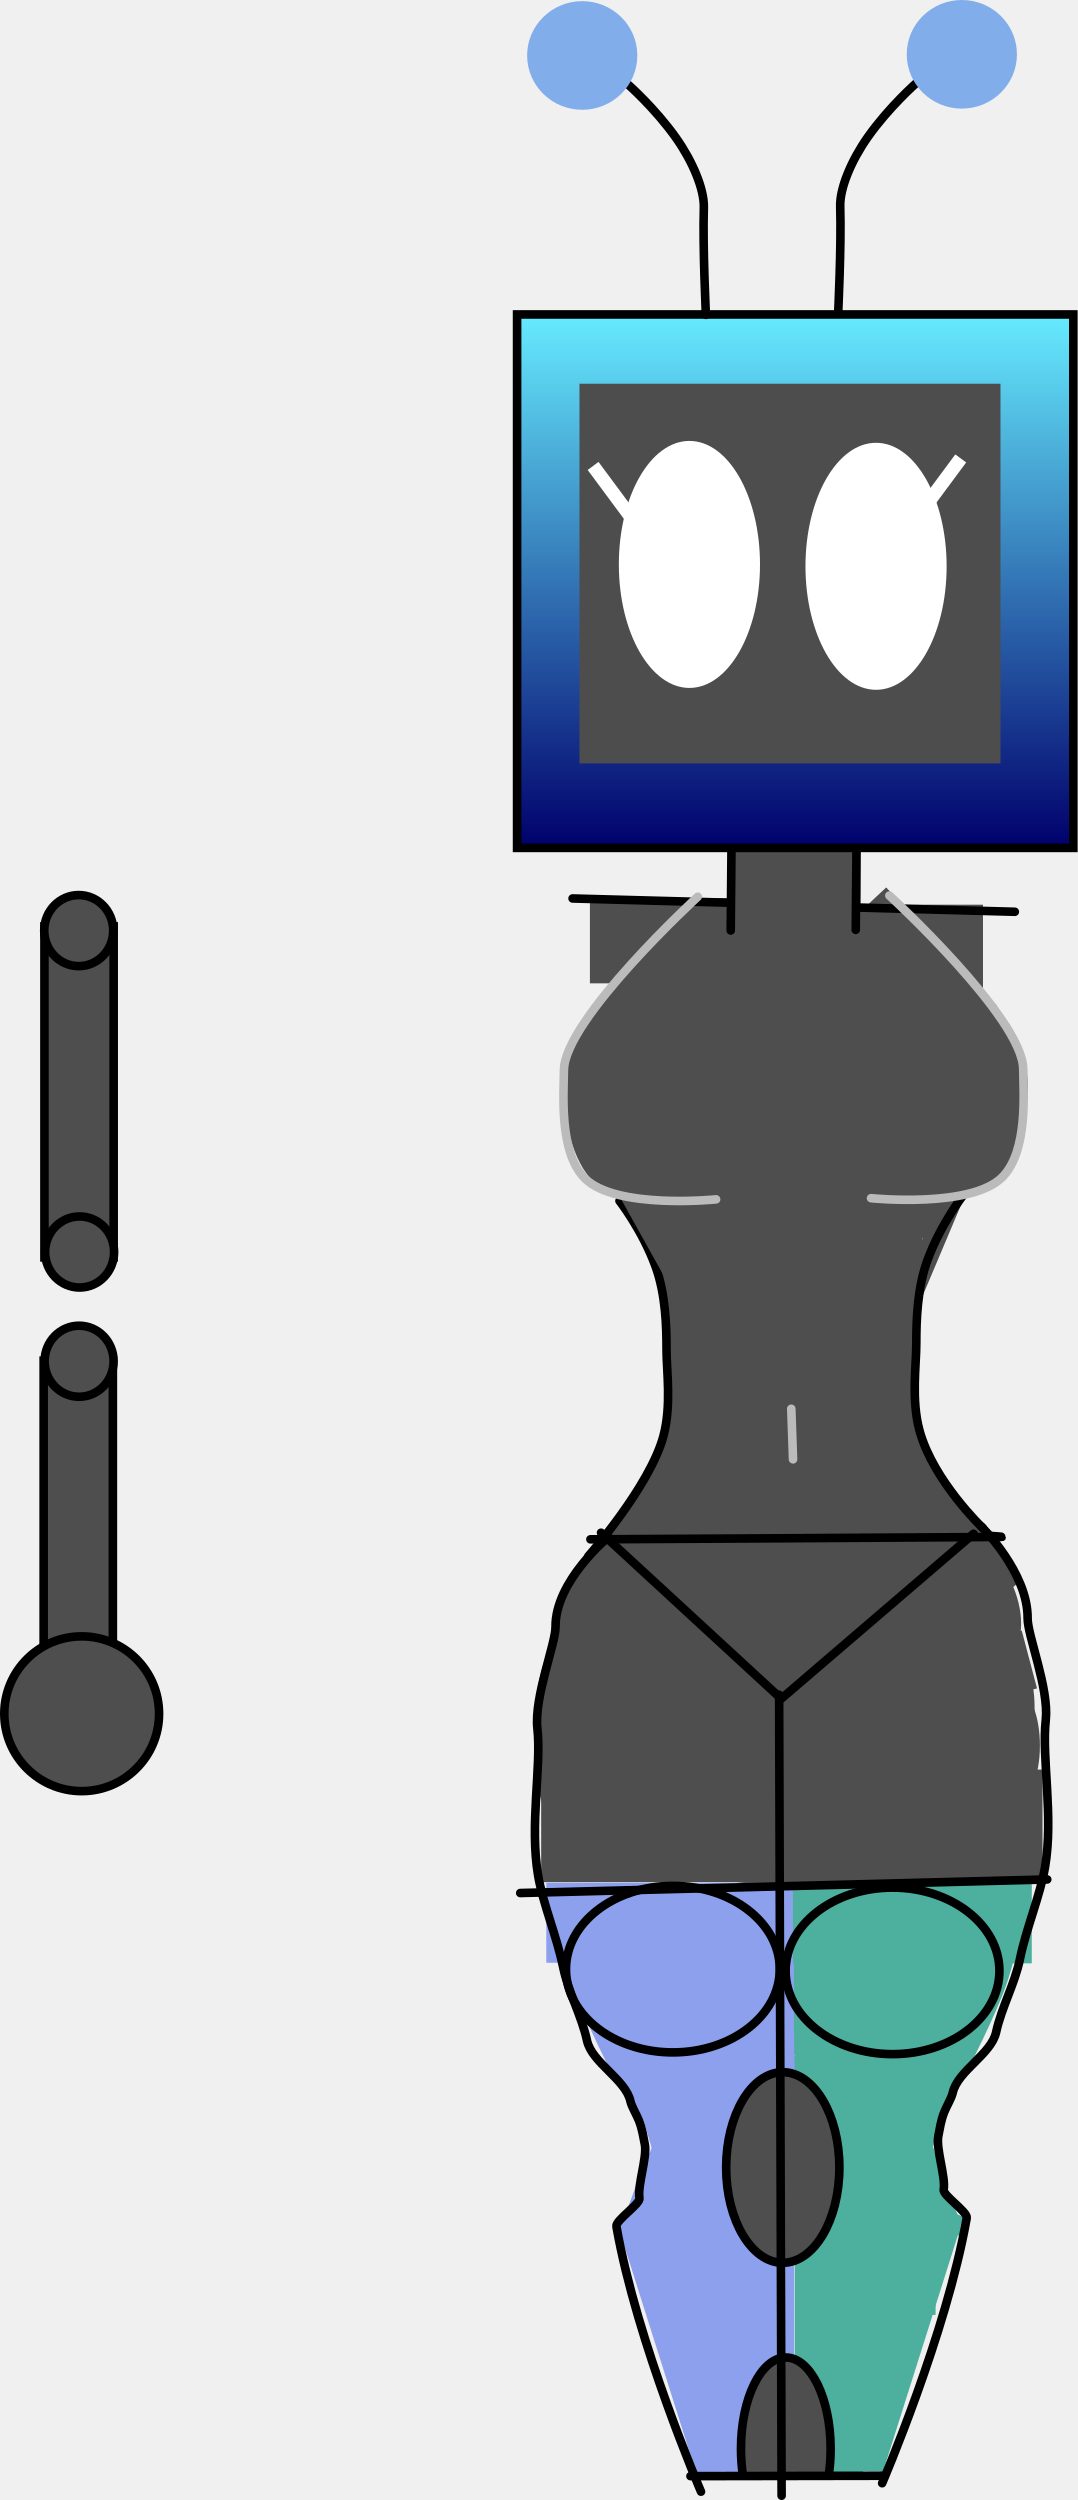
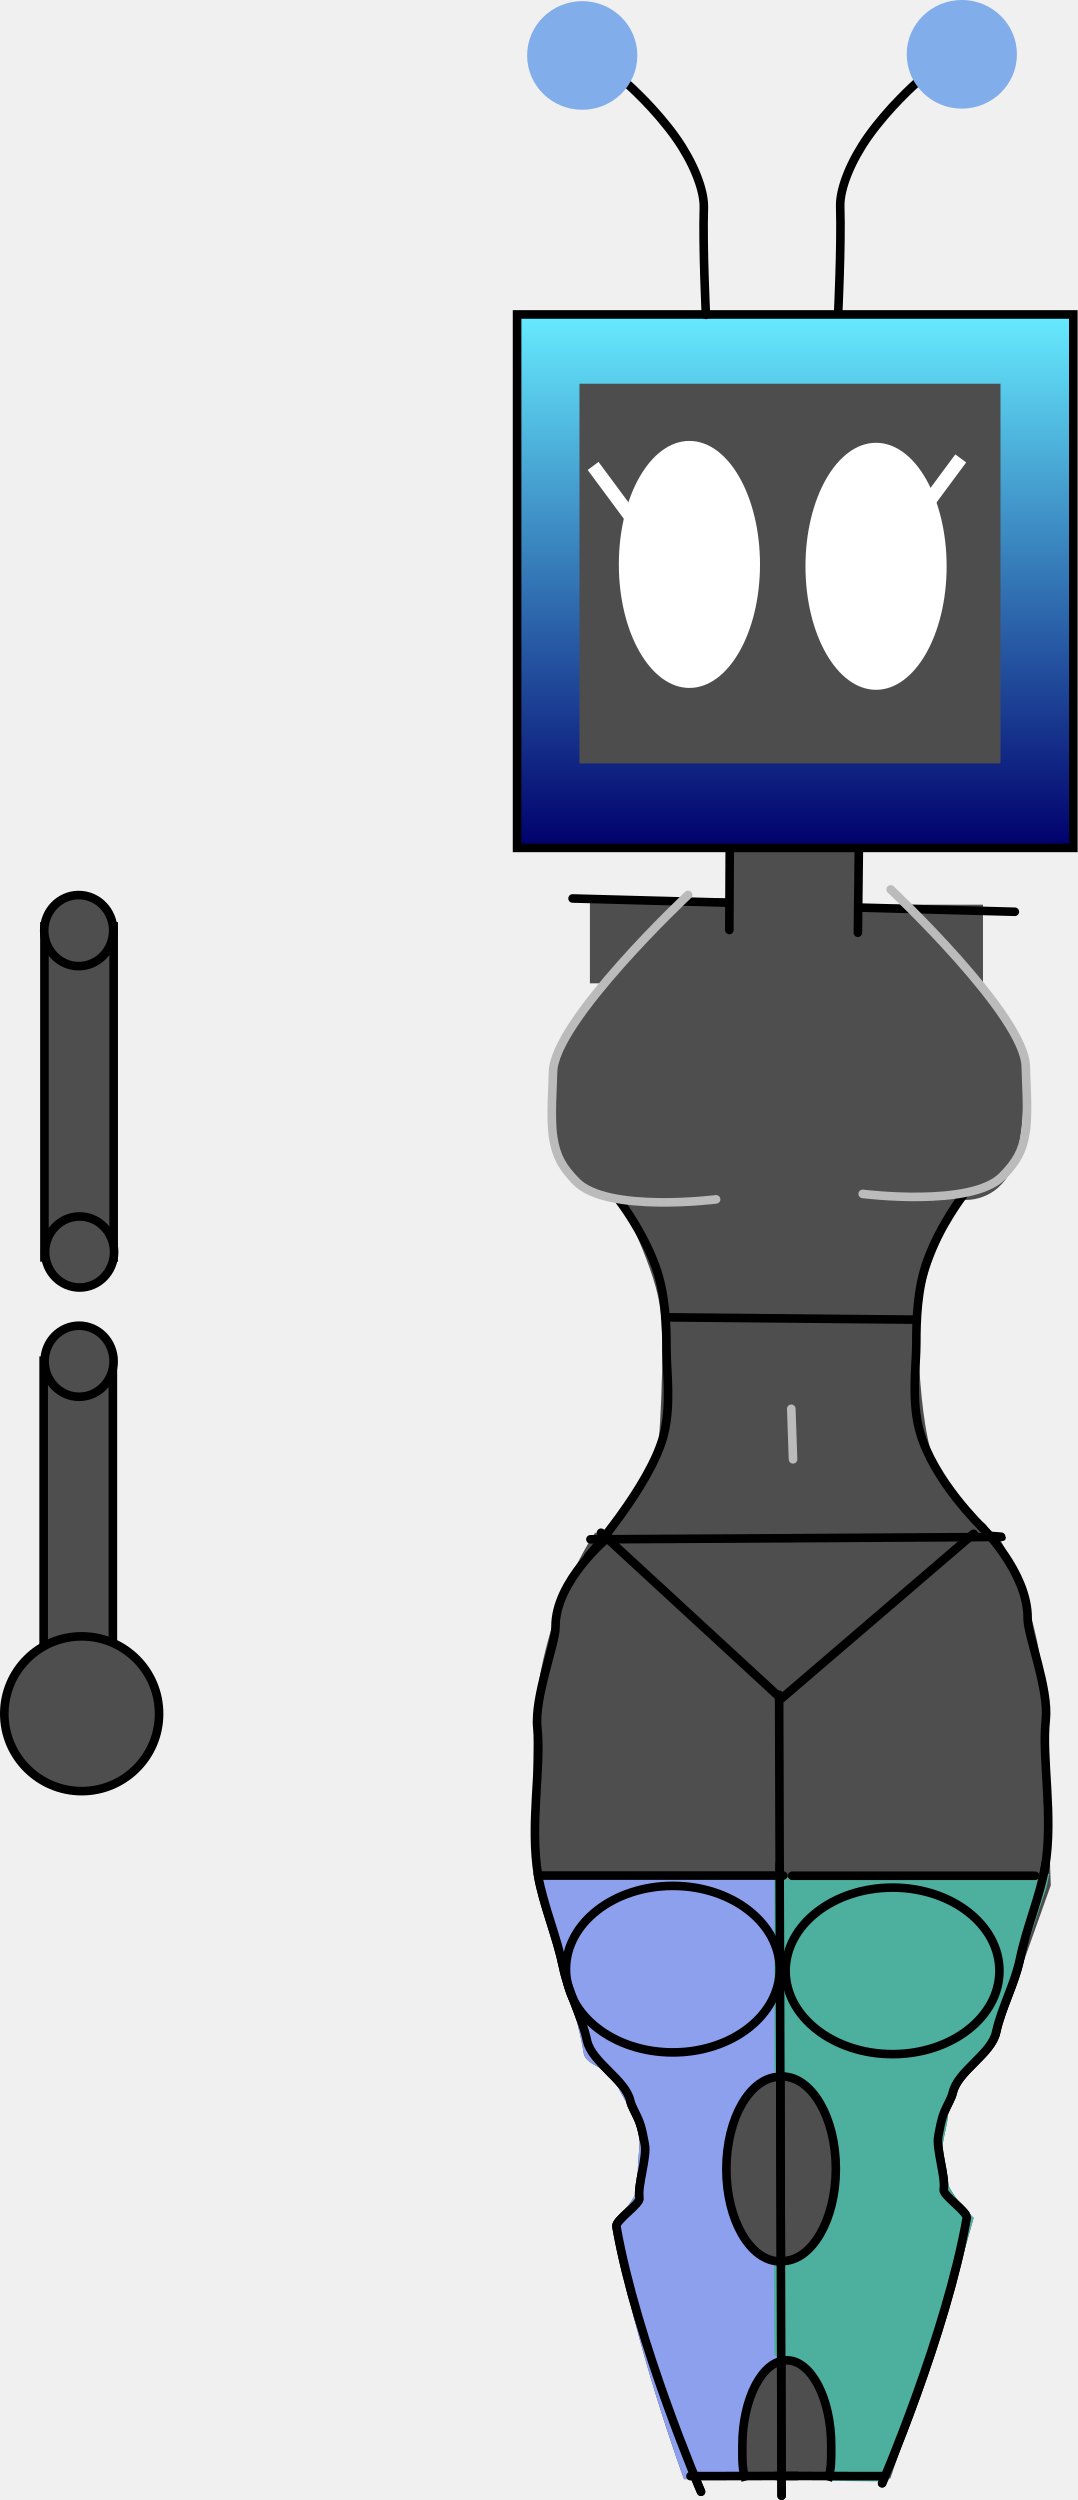
<svg xmlns="http://www.w3.org/2000/svg" version="1.1" width="125.322" height="290.739" viewBox="0,0,125.322,290.739">
  <defs>
    <linearGradient x1="240.161" y1="71.792" x2="240.161" y2="133.828" gradientUnits="userSpaceOnUse" id="color-1">
      <stop offset="0" stop-color="#66ebff" />
      <stop offset="1" stop-color="#00006c" />
    </linearGradient>
  </defs>
  <g transform="translate(-147.6832,-35.22264)">
-     <g stroke-miterlimit="10">
-       <path d="M232.394,146.068v-17.13h15.371v17.13z" fill="#4e4e4e" stroke="none" stroke-width="0" stroke-linecap="butt" />
-       <path d="M239.028,213c16.001,0 28.972,9.29 28.972,20.75c0,11.46 -12.971,20.75 -28.972,20.75c-16.001,0 -28.972,-9.29 -28.972,-20.75c0,-11.46 12.971,-20.75 28.972,-20.75z" fill="#4e4e4e" stroke="none" stroke-width="0" stroke-linecap="butt" />
-       <path d="M211.322,228.514l3.206,-9.578l5.5,1.841l-3.206,9.578z" fill="#4e4e4e" stroke="none" stroke-width="0" stroke-linecap="butt" />
-       <path d="M218.113,217.487c1.911,0.683 2.448,4.072 1.198,7.569c-1.25,3.498 -3.812,5.779 -5.724,5.096c-1.911,-0.683 -2.448,-4.072 -1.198,-7.569c1.25,-3.498 3.812,-5.779 5.724,-5.096z" fill="#4e4e4e" stroke="none" stroke-width="0" stroke-linecap="butt" />
-       <path d="M263.691,232.787l-1.775,-6.719l4.592,-1.213l1.775,6.72z" fill="#4e4e4e" stroke="none" stroke-width="0" stroke-linecap="butt" />
-       <path d="M261.328,228.155l-3.206,-9.578l5.5,-1.841l3.206,9.578z" fill="#4e4e4e" stroke="none" stroke-width="0" stroke-linecap="butt" />
-       <path d="M265.761,220.384c1.25,3.498 0.713,6.886 -1.198,7.569c-1.911,0.683 -4.474,-1.599 -5.724,-5.096c-1.25,-3.498 -0.713,-6.886 1.198,-7.569c1.911,-0.683 4.474,1.599 5.724,5.096z" fill="#4e4e4e" stroke="none" stroke-width="0" stroke-linecap="butt" />
-       <path d="M218.22,231.216v-17.5h42v17.5z" fill="#4e4e4e" stroke="none" stroke-width="0" stroke-linecap="butt" />
-       <path d="M210.62,254.116v-13.1h58.3v13.1z" fill="#4e4e4e" stroke="none" stroke-width="0" stroke-linecap="butt" />
-       <path d="M212.77,234.416c1.464,0 2.65,2.865 2.65,6.4c0,3.535 -1.186,6.4 -2.65,6.4c-1.464,0 -2.65,-2.865 -2.65,-6.4c0,-3.535 1.186,-6.4 2.65,-6.4z" fill="#4e4e4e" stroke="none" stroke-width="0" stroke-linecap="butt" />
-       <path d="M265.97,231.816c1.464,0 2.65,2.865 2.65,6.4c0,3.535 -1.186,6.4 -2.65,6.4c-1.464,0 -2.65,-2.865 -2.65,-6.4c0,-3.535 1.186,-6.4 2.65,-6.4z" fill="#4e4e4e" stroke="none" stroke-width="0" stroke-linecap="butt" />
-       <g fill="#4e4e4e" stroke="none" stroke-width="0" stroke-linecap="butt">
-         <path d="M263.728,221.248l-10.291,-12.576l2.786,-2.28l10.291,12.576z" />
-         <path d="M258.156,215.584l-7.809,-15.996l2.336,-1.141l7.809,15.996z" />
-         <path d="M252.25,207.203l-1.845,-17.704l2.586,-0.269l1.845,17.704z" />
-         <path d="M251.056,196.294l1.335,-17.75l2.593,0.195l-1.335,17.75z" />
-         <path d="M251.661,187.11l6.923,-16.399l2.395,1.011l-6.923,16.399z" />
-       </g>
-       <g fill="#4e4e4e" stroke="none" stroke-width="0" stroke-linecap="butt">
-         <path d="M214.047,218.168l10.291,-12.576l2.786,2.28l-10.291,12.576z" />
-         <path d="M220.068,213.644l7.809,-15.996l2.336,1.141l-7.809,15.996z" />
-         <path d="M225.726,206.134l1.845,-17.704l2.586,0.269l-1.845,17.704z" />
-         <path d="M226.912,195.689l-1.335,-17.75l2.593,-0.195l1.335,17.75z" />
-         <path d="M226.505,187.321l-6.923,-16.399l2.395,-1.011l6.923,16.399z" />
-       </g>
-       <path d="M215.779,153.242l12.917,-13.811l2.365,2.212l-12.917,13.811z" fill="#4e4e4e" stroke="none" stroke-width="0" stroke-linecap="butt" />
-       <path d="M261.296,154.453l-12.917,-13.811l2.365,-2.212l12.917,13.811z" fill="#4e4e4e" stroke="none" stroke-width="0" stroke-linecap="butt" />
-       <path d="M257.22,147.916c0,2.264 -1.836,4.1 -4.1,4.1c-2.264,0 -4.1,-1.836 -4.1,-4.1c0,-2.264 1.836,-4.1 4.1,-4.1c2.264,0 4.1,1.836 4.1,4.1z" fill="#4e4e4e" stroke="none" stroke-width="0" stroke-linecap="butt" />
-       <path d="M226.92,146.716c2.872,0 5.2,1.791 5.2,4c0,2.209 -2.328,4 -5.2,4c-2.872,0 -5.2,-1.791 -5.2,-4c0,-2.209 2.328,-4 5.2,-4z" fill="#4e4e4e" stroke="none" stroke-width="0" stroke-linecap="butt" />
-       <path d="M226.62,151.816v-7.8h26.1v7.8z" fill="#4e4e4e" stroke="none" stroke-width="0" stroke-linecap="butt" />
-       <path d="M229.42,146.716v-6.1h22.4v6.1z" fill="#4e4e4e" stroke="none" stroke-width="0" stroke-linecap="butt" />
-       <path d="M221.62,217.416v-8.3h37v8.3z" fill="#4e4e4e" stroke="none" stroke-width="0" stroke-linecap="butt" />
-       <path d="M225.42,213.616v-8.2h29.7v8.2z" fill="#4e4e4e" stroke="none" stroke-width="0" stroke-linecap="butt" />
-       <path d="M227.32,208.816v-6.6h26.6v6.6z" fill="#4e4e4e" stroke="none" stroke-width="0" stroke-linecap="butt" />
-       <path d="M227.42,205.416v-6.8h25.7v6.8z" fill="#4e4e4e" stroke="none" stroke-width="0" stroke-linecap="butt" />
-       <path d="M227.52,206.516v-18.5h25.1v18.5z" fill="#4e4e4e" stroke="none" stroke-width="0" stroke-linecap="butt" />
-       <path d="M227.72,188.916v-8.7h25.7v8.7z" fill="#4e4e4e" stroke="none" stroke-width="0" stroke-linecap="butt" />
-       <path d="M223.22,179.216v-5.9h34.6v5.9z" fill="#4e4e4e" stroke="none" stroke-width="0" stroke-linecap="butt" />
-       <path d="M227.02,183.416v-6.2h26v6.2z" fill="#4e4e4e" stroke="none" stroke-width="0" stroke-linecap="butt" />
+     <g data-paper-data="{&quot;isPaintingLayer&quot;:true}" fill-rule="nonzero" stroke-linejoin="miter" stroke-miterlimit="10" stroke-dasharray="" stroke-dashoffset="0" style="mix-blend-mode: normal">
      <path d="M239.354,150.321v-9.887h22.645v9.887z" fill="#4e4e4e" stroke="none" stroke-width="0" stroke-linecap="butt" />
      <path d="M216.287,149.58v-9.887h22.645v9.887z" fill="#4e4e4e" stroke="none" stroke-width="0" stroke-linecap="butt" />
-       <path d="M225.028,215.367v-32.889h14.163v32.889z" fill="#4e4e4e" stroke="none" stroke-width="0" stroke-linecap="butt" />
-       <path d="M221.137,211.143l5.378,-12.247l8.069,3.543l-5.378,12.247z" fill="#4e4e4e" stroke="none" stroke-width="0" stroke-linecap="butt" />
-       <path d="M228.222,178.249c2.285,0 4.138,1.938 4.138,4.328c0,2.39 -1.853,4.328 -4.138,4.328c-2.285,0 -4.138,-1.938 -4.138,-4.328c0,-2.39 1.853,-4.328 4.138,-4.328z" fill="#4e4e4e" stroke="none" stroke-width="0" stroke-linecap="butt" />
-       <path d="M225.927,187.577l-3.389,-7.6l5.405,-2.41l3.389,7.6z" fill="#4e4e4e" stroke="none" stroke-width="0" stroke-linecap="butt" />
-       <path d="M239.161,273.716v-18.451h22.084v18.451z" fill="#4db09e" stroke="#000000" stroke-width="0" stroke-linecap="butt" />
-       <path d="M251.746,279.663l7.027,-9.252l2.44,2.474l-7.027,9.252z" fill="#4db09e" stroke="none" stroke-width="0" stroke-linecap="butt" />
-       <path d="M260.532,273.994c0,2.309 -1.741,4.181 -3.889,4.181c-2.148,0 -3.889,-1.872 -3.889,-4.181c0,-2.309 1.741,-4.181 3.889,-4.181c2.148,0 3.889,1.872 3.889,4.181z" fill="#4db09e" stroke="none" stroke-width="0" stroke-linecap="butt" />
-       <path d="M255.719,283.177c0,3.626 -2.695,6.565 -6.02,6.565c-3.325,0 -6.02,-2.939 -6.02,-6.565c0,-3.626 2.695,-6.565 6.02,-6.565c3.325,0 6.02,2.939 6.02,6.565z" fill="#4db09e" stroke="none" stroke-width="0" stroke-linecap="butt" />
-       <path d="M243.788,283.881v-14.771h10.214v14.771z" fill="#4db09e" stroke="none" stroke-width="0" stroke-linecap="butt" />
-       <path d="M247.027,284.206l-8.086,-10.518l4.855,-4.983l8.086,10.518z" fill="#4db09e" stroke="none" stroke-width="0" stroke-linecap="butt" />
-       <path d="M250.518,282.517l3.551,-8.866l3.745,2.002l-3.551,8.866z" fill="#4db09e" stroke="none" stroke-width="0" stroke-linecap="butt" />
-       <path d="M247.291,321.492l9.408,-29.727l3.049,1.288l-9.408,29.727z" fill="#4db09e" stroke="none" stroke-width="0" stroke-linecap="butt" />
-       <path d="M255.499,296.863l-3.436,-10.028l4.151,-1.898l3.436,10.028z" fill="#4db09e" stroke="none" stroke-width="0" stroke-linecap="butt" />
-       <path d="M243.838,322.316v-37.904h2.773v37.904z" fill="#4db09e" stroke="none" stroke-width="0" stroke-linecap="butt" />
-       <path d="M243.728,322.629v-2.97h6.902v2.97z" fill="#4db09e" stroke="none" stroke-width="0" stroke-linecap="butt" />
-       <path d="M244.22,320.413l-3.684,-10.249l3.936,-1.888l3.684,10.249z" fill="#4db09e" stroke="none" stroke-width="0" stroke-linecap="butt" />
-       <path d="M246.315,304.435v-15.949h10.174v15.949z" fill="#4db09e" stroke="none" stroke-width="0" stroke-linecap="butt" />
-       <path d="M254.408,296.654l-3.823,-9.58l5.094,-2.713l3.823,9.58z" fill="#4db09e" stroke="none" stroke-width="0" stroke-linecap="butt" />
-       <path d="M243.847,320.629c0,0 -0.825,-1.304 -0.825,-2.972c0,-3.475 0,-16.07 0,-16.07h7.576v19.773c0,0 -5.127,0 -6.406,0c-0.546,0 -0.344,-0.731 -0.344,-0.731z" fill="#4db09e" stroke="none" stroke-width="0" stroke-linecap="butt" />
-       <path d="M248.501,311.591v-9.222h4.803v9.222z" fill="#4db09e" stroke="none" stroke-width="0" stroke-linecap="butt" />
-       <path d="M263.271,265.016c0,5.314 -2.68,9.623 -5.986,9.623c-3.306,0 -5.986,-4.308 -5.986,-9.623c0,-5.314 2.68,-9.623 5.986,-9.623c3.306,0 5.986,4.308 5.986,9.623z" fill="#4db09e" stroke="none" stroke-width="0" stroke-linecap="butt" />
-       <path d="M258.305,274.903l2.279,-5.375l1.659,0.939l-2.279,5.375z" fill="#4db09e" stroke="none" stroke-width="0" stroke-linecap="butt" />
-       <path d="M259.576,263.453v-8.353h4.608v8.353z" fill="#4db09e" stroke="none" stroke-width="0" stroke-linecap="butt" />
-       <path d="M259.796,267.389l0.956,-6.352l3.624,0.728l-0.956,6.352z" fill="#4db09e" stroke="none" stroke-width="0" stroke-linecap="butt" />
-       <path d="M240.301,300.34l5.47,-7.518l2.954,2.869l-5.47,7.518z" fill="#4db09e" stroke="none" stroke-width="0" stroke-linecap="butt" />
-       <path d="M239.06,276.238v-2.214h6.201v2.214z" fill="#4db09e" stroke="none" stroke-width="0" stroke-linecap="butt" />
-       <path d="M239.054,275.723l1.308,-2.885l4.594,2.78l-1.308,2.885z" fill="#4db09e" stroke="none" stroke-width="0" stroke-linecap="butt" />
-       <path d="M254.837,273.944l6.851,-19.338l5.981,0.037c0,0 -1.726,7.868 -2.976,11.452c-1.216,3.488 -4.425,9.773 -4.425,9.773z" fill="#4db09e" stroke="none" stroke-width="NaN" stroke-linecap="butt" />
-       <path d="M247.754,288.181l5.41,-18.227l6.848,2.033l-5.41,18.227z" fill="#4db09e" stroke="none" stroke-width="0" stroke-linecap="butt" />
-       <path d="M258.96,277.856c-0.813,2.061 -1.999,3.524 -2.648,3.268c-0.649,-0.256 -0.516,-2.135 0.297,-4.195c0.813,-2.061 1.999,-3.524 2.648,-3.268c0.649,0.256 0.516,2.135 -0.297,4.195z" fill="#4db09e" stroke="none" stroke-width="0" stroke-linecap="butt" />
-       <path d="M217.923,274.325v-18.451h22.084v18.451z" fill="#8da0ed" stroke="#000000" stroke-width="0" stroke-linecap="butt" />
-       <path d="M224.98,282.746l-7.027,-9.252l2.44,-2.474l7.027,9.252z" fill="#8da0ed" stroke="none" stroke-width="0" stroke-linecap="butt" />
-       <path d="M222.524,270.422c2.148,0 3.889,1.872 3.889,4.181c0,2.309 -1.741,4.181 -3.889,4.181c-2.148,0 -3.889,-1.872 -3.889,-4.181c0,-2.309 1.741,-4.181 3.889,-4.181z" fill="#8da0ed" stroke="none" stroke-width="0" stroke-linecap="butt" />
-       <path d="M229.468,277.221c3.325,0 6.02,2.939 6.02,6.565c0,3.626 -2.695,6.565 -6.02,6.565c-3.325,0 -6.02,-2.939 -6.02,-6.565c0,-3.626 2.695,-6.565 6.02,-6.565z" fill="#8da0ed" stroke="none" stroke-width="0" stroke-linecap="butt" />
-       <path d="M225.165,284.49v-14.771h10.214v14.771z" fill="#8da0ed" stroke="none" stroke-width="0" stroke-linecap="butt" />
-       <path d="M227.285,279.833l8.086,-10.518l4.855,4.983l-8.086,10.518z" fill="#8da0ed" stroke="none" stroke-width="0" stroke-linecap="butt" />
-       <path d="M224.905,285.128l-3.551,-8.866l3.745,-2.002l3.551,8.866z" fill="#8da0ed" stroke="none" stroke-width="0" stroke-linecap="butt" />
-       <path d="M228.827,323.389l-9.408,-29.727l3.049,-1.288l9.408,29.727z" fill="#8da0ed" stroke="none" stroke-width="0" stroke-linecap="butt" />
-       <path d="M219.517,295.573l3.436,-10.028l4.151,1.898l-3.436,10.028z" fill="#8da0ed" stroke="none" stroke-width="0" stroke-linecap="butt" />
-       <path d="M232.556,322.925v-37.904h2.773v37.904z" fill="#8da0ed" stroke="none" stroke-width="0" stroke-linecap="butt" />
-       <path d="M228.537,323.238v-2.97h6.902v2.97z" fill="#8da0ed" stroke="none" stroke-width="0" stroke-linecap="butt" />
-       <path d="M231.012,319.134l3.684,-10.249l3.936,1.888l-3.684,10.249z" fill="#8da0ed" stroke="none" stroke-width="0" stroke-linecap="butt" />
-       <path d="M222.924,304.659v-15.563h9.928v15.563z" fill="#8da0ed" stroke="none" stroke-width="0" stroke-linecap="butt" />
-       <path d="M219.665,294.55l3.823,-9.58l5.094,2.713l-3.823,9.58z" fill="#8da0ed" stroke="none" stroke-width="0" stroke-linecap="butt" />
-       <path d="M234.975,321.969c-1.279,0 -6.406,-0 -6.406,-0v-19.773h7.576c0,0 0,12.595 0,16.07c0,1.668 -0.825,2.972 -0.825,2.972c0,0 0.202,0.731 -0.344,0.731z" fill="#8da0ed" stroke="none" stroke-width="0" stroke-linecap="butt" />
-       <path d="M225.864,312.2v-9.222h4.803v9.222z" fill="#8da0ed" stroke="none" stroke-width="0" stroke-linecap="butt" />
-       <path d="M215.896,265.626c0,-5.314 2.68,-9.623 5.986,-9.623c3.306,0 5.986,4.308 5.986,9.623c0,5.314 -2.68,9.623 -5.986,9.623c-3.306,0 -5.986,-4.308 -5.986,-9.623z" fill="#8da0ed" stroke="none" stroke-width="0" stroke-linecap="butt" />
-       <path d="M219.203,276.451l-2.279,-5.375l1.659,-0.939l2.279,5.375z" fill="#8da0ed" stroke="none" stroke-width="0" stroke-linecap="butt" />
-       <path d="M214.983,264.062v-8.353h4.608v8.353z" fill="#8da0ed" stroke="none" stroke-width="0" stroke-linecap="butt" />
-       <path d="M215.747,268.726l-0.956,-6.352l3.624,-0.728l0.956,6.352z" fill="#8da0ed" stroke="none" stroke-width="0" stroke-linecap="butt" />
-       <path d="M235.913,303.818l-5.47,-7.518l2.954,-2.869l5.47,7.518z" fill="#8da0ed" stroke="none" stroke-width="0" stroke-linecap="butt" />
-       <path d="M233.907,276.847v-2.214h6.201v2.214z" fill="#8da0ed" stroke="none" stroke-width="0" stroke-linecap="butt" />
-       <path d="M235.519,279.112l-1.308,-2.885l4.594,-2.78l1.308,2.885z" fill="#8da0ed" stroke="none" stroke-width="0" stroke-linecap="butt" />
-       <path d="M218.9,276.477c0,0 -3.209,-6.285 -4.425,-9.773c-1.25,-3.584 -2.976,-11.452 -2.976,-11.452l5.981,-0.037l6.851,19.338z" fill="#8da0ed" stroke="none" stroke-width="NaN" stroke-linecap="butt" />
-       <path d="M224.321,287.896l-5.41,-18.227l6.848,-2.033l5.41,18.227z" fill="#8da0ed" stroke="none" stroke-width="0" stroke-linecap="butt" />
-       <path d="M220.207,278.465c-0.813,-2.061 -0.946,-3.939 -0.297,-4.195c0.649,-0.256 1.835,1.207 2.648,3.268c0.813,2.061 0.946,3.939 0.297,4.195c-0.649,0.256 -1.835,-1.207 -2.648,-3.268z" fill="#8da0ed" stroke="none" stroke-width="0" stroke-linecap="butt" />
-       <path d="M229.505,323.434v-52.006h10.53v52.006z" fill="#8da0ed" stroke="none" stroke-width="0" stroke-linecap="butt" />
-       <path d="M240.103,323.541v-49.181h7.961v49.181z" fill="#4db09e" stroke="none" stroke-width="0" stroke-linecap="butt" />
-       <path d="M238.563,275.97c3.636,0 6.584,4.963 6.584,11.084c0,6.122 -2.948,11.084 -6.584,11.084c-3.636,0 -6.584,-4.963 -6.584,-11.084c0,-6.122 2.948,-11.084 6.584,-11.084z" fill="#4e4e4e" stroke="#000000" stroke-width="0" stroke-linecap="butt" />
-       <path d="M234.123,323.386c-0.174,-1.06 -0.269,-2.195 -0.269,-3.375c0,-5.866 2.335,-10.621 5.215,-10.621c2.88,0 5.215,4.755 5.215,10.621c0,1.133 -0.087,2.225 -0.249,3.249" fill="#4e4e4e" stroke="#000000" stroke-width="1" stroke-linecap="butt" />
-       <path d="M211.214,263.485v-9.296h29.184v9.296z" fill="#8da0ed" stroke="none" stroke-width="NaN" stroke-linecap="butt" />
-       <path d="M239.899,263.554v-9.296h27.775v9.296z" fill="#4db09e" stroke="none" stroke-width="NaN" stroke-linecap="butt" />
+       <path d="M227.233,323.544c0,0 -5.846,-15.805 -7.968,-28.75c-0.314,-1.918 3.011,-3.701 2.644,-6.259c-0.231,-1.61 0.385,-4.141 0.109,-5.953c-0.224,-1.469 -2.329,-3.618 -2.583,-5.19c-0.224,-1.39 -3.626,-1.881 -3.859,-3.331c-1.011,-6.283 -4.032,-12.729 -4.813,-19.467c-0.851,-7.333 -1.514,-16.002 -0.642,-22.285c1.609,-11.591 6.765,-18.829 6.765,-18.829l21.754,0.378l-0.158,109.311z" fill="#4e4e4e" stroke="none" stroke-width="none" stroke-linecap="butt" />
+       <path d="M238.561,323.412l-0.353,-109.492l25.674,0.144c0,0 4.449,7.547 5.076,16.908c0.334,4.974 0.927,23.502 0.927,23.502l-6.427,18.068c0,0 -5.66,5.344 -5.51,7.714c0.148,2.33 -1.254,4.609 -0.6,7.459c0.654,2.85 3.561,5.433 3.561,5.433c0,0 -2.84,10.26 -4.542,15.244c-1.76,5.154 -5.152,15.08 -5.152,15.08z" fill="#4e4e4e" stroke="none" stroke-width="0" stroke-linecap="butt" />
+       <path d="M217.985,214.263l6.207,-9.872c0,0 1.003,-12.225 0.195,-17.474c-0.759,-4.935 -5.154,-13.249 -5.154,-13.249l40.871,0.218c0,0 -3.175,4.578 -4.786,10.323c-1.042,3.715 -0.861,8.416 -0.663,11.004c0.218,2.859 0.661,8.292 2.333,11.753c2.397,4.963 6.713,7.557 6.713,7.557z" fill="#4e4e4e" stroke="none" stroke-width="0" stroke-linecap="butt" />
+       <path d="M213.276,156.996c1.976,-4.525 13.816,-17.239 13.816,-17.239l25.605,1.027c0,0 10.494,8.697 13.125,14.522c1.216,2.693 1.312,11.9 -0.446,15.788c-1.803,3.989 -5.527,3.67 -5.527,3.67c0,0 -33.478,-0.013 -39.943,-0.015c-0.857,-0 -5.255,-0.18 -6.623,-3.361c-1.941,-4.513 -1.982,-9.866 -0.007,-14.391z" fill="#4e4e4e" stroke="none" stroke-width="0" stroke-linecap="butt" />
+       <g fill="#4e4e4e" stroke="#000000" stroke-width="1" stroke-linecap="butt">
+         <path d="M152.76,231.957v-38.491h8.05v38.491z" />
+         <path d="M157.183,225.525c4.971,0 9,4.029 9,9c0,4.971 -4.029,9 -9,9c-4.971,0 -9,-4.029 -9,-9c0,-4.971 4.029,-9 9,-9z" />
+         <path d="M156.883,189.395c2.216,0 4.012,1.85 4.012,4.133c0,2.282 -1.796,4.133 -4.012,4.133c-2.216,0 -4.012,-1.85 -4.012,-4.133c0,-2.282 1.796,-4.133 4.012,-4.133z" />
+       </g>
+       <g fill="#4e4e4e" stroke="#000000" stroke-width="1" stroke-linecap="butt">
+         <path d="M152.852,181.451v-38.491h8.05v38.491z" />
+         <path d="M156.837,139.314c2.216,0 4.012,1.85 4.012,4.133c0,2.282 -1.796,4.133 -4.012,4.133c-2.216,0 -4.012,-1.85 -4.012,-4.133c0,-2.282 1.796,-4.133 4.012,-4.133z" />
+         <path d="M156.94,176.691c2.216,0 4.012,1.85 4.012,4.133c0,2.282 -1.796,4.133 -4.012,4.133c-2.216,0 -4.012,-1.85 -4.012,-4.133c0,-2.282 1.796,-4.133 4.012,-4.133z" />
+       </g>
+       <path d="M261.788,212.737c0,0 5.452,5.345 5.404,10.693c-0.018,1.956 2.51,8.198 2.108,11.833c-0.486,4.395 0.922,11.214 -0.081,17.079c-0.574,3.354 -2.189,7.124 -2.921,10.706c-0.581,2.843 -2.141,5.626 -2.773,8.521c-0.553,2.536 -4.483,4.499 -5.041,7.023c-0.145,0.655 -0.731,1.586 -1,2.283c-0.392,1.017 -0.486,1.807 -0.678,2.752c-0.295,1.447 0.877,4.814 0.621,6.235c-0.122,0.679 2.808,2.589 2.682,3.303c-2.354,13.413 -9.836,30.846 -9.836,30.846" fill="none" stroke="#000000" stroke-width="1" stroke-linecap="round" />
+       <path d="M229.207,324.995c0,0 -7.483,-17.433 -9.836,-30.846c-0.125,-0.714 2.805,-2.624 2.682,-3.303c-0.256,-1.421 0.916,-4.788 0.621,-6.235c-0.193,-0.945 -0.287,-1.735 -0.678,-2.752c-0.269,-0.698 -0.855,-1.629 -1,-2.283c-0.559,-2.524 -4.488,-4.487 -5.041,-7.023c-0.632,-2.896 -2.192,-5.678 -2.773,-8.521c-0.732,-3.582 -2.347,-7.352 -2.921,-10.706c-1.003,-5.865 0.405,-12.684 -0.081,-17.079c-0.402,-3.635 2.126,-9.877 2.108,-11.833c-0.049,-5.348 6.169,-10.454 6.169,-10.454" fill="none" stroke="#000000" stroke-width="1" stroke-linecap="round" />
+       <path d="M238.292,232.316l0.289,93.146" fill="#4e4e4e" stroke="#000000" stroke-width="1" stroke-linecap="round" />
+       <path d="M262.42,213.809c0,0 2.354,0.148 1.662,0.155c-4.217,0.039 -47.734,0.276 -47.734,0.276" fill="none" stroke="#000000" stroke-width="1" stroke-linecap="round" />
+       <path d="M238.507,232.753l-20.926,-19.28" fill="none" stroke="#000000" stroke-width="1" stroke-linecap="round" />
+       <path d="M260.902,213.593l-22.283,19.116" fill="none" stroke="#000000" stroke-width="1" stroke-linecap="round" />
+       <path d="M219.728,174.882c0,0 2.687,3.453 4.209,7.673c1.163,3.225 1.259,6.954 1.259,9.605c0,2.537 0.603,6.548 -0.378,10.132c-1.597,5.833 -8.719,13.913 -8.719,13.913" fill="none" stroke="#000000" stroke-width="1" stroke-linecap="round" />
+       <path d="M261.99,212.945c0,0 -5.769,-5.496 -7.366,-11.33c-0.981,-3.584 -0.378,-7.595 -0.378,-10.132c0,-2.651 0.096,-6.38 1.259,-9.605c1.522,-4.221 4.209,-7.673 4.209,-7.673" fill="none" stroke="#000000" stroke-width="1" stroke-linecap="round" />
+       <path d="M239.725,198.987l0.205,6.016" fill="none" stroke="#4e4e4e" stroke-width="1" stroke-linecap="round" />
+       <path d="M214.272,139.711l18.207,0.492" fill="none" stroke="#000000" stroke-width="1" stroke-linecap="round" />
+       <path d="M265.702,141.258l-18.207,-0.492" fill="none" stroke="#000000" stroke-width="1" stroke-linecap="round" />
+       <path d="M232.499,143.379l0.071,-13.113l15.036,0.199l-0.156,13.226" fill="#4e4e4e" stroke="#000000" stroke-width="1" stroke-linecap="round" />
+       <path d="M254.239,188.692l-29.196,-0.272" fill="none" stroke="#000000" stroke-width="1" stroke-linecap="round" />
      <path d="M207.817,133.828v-62.036h64.688v62.036z" fill="url(#color-1)" stroke="#000000" stroke-width="1" stroke-linecap="butt" />
      <g>
        <path d="M245.154,71.707c0,0 0.383,-7.879 0.243,-12.467c-0.065,-2.117 1.287,-5.361 3.229,-8.108c2.437,-3.449 5.588,-6.222 5.588,-6.222" fill="none" stroke="#000000" stroke-width="1" stroke-linecap="round" />
        <path d="M259.54,35.223c3.539,0 6.408,2.828 6.408,6.316c0,3.488 -2.869,6.316 -6.408,6.316c-3.539,0 -6.408,-2.828 -6.408,-6.316c0,-3.488 2.869,-6.316 6.408,-6.316z" fill="#81adea" stroke="none" stroke-width="0" stroke-linecap="butt" />
      </g>
      <g>
        <path d="M220.719,45.044c0,0 3.151,2.773 5.588,6.222c1.942,2.747 3.294,5.991 3.229,8.108c-0.14,4.588 0.243,12.467 0.243,12.467" fill="none" stroke="#000000" stroke-width="1" stroke-linecap="round" />
        <path d="M221.802,41.673c0,3.488 -2.869,6.316 -6.408,6.316c-3.539,0 -6.408,-2.828 -6.408,-6.316c0,-3.488 2.869,-6.316 6.408,-6.316c3.539,0 6.408,2.828 6.408,6.316z" fill="#81adea" stroke="none" stroke-width="0" stroke-linecap="butt" />
      </g>
      <path d="M215.073,124.001v-44.152h48.963v44.152z" fill="#4d4d4d" stroke="none" stroke-width="0" stroke-linecap="butt" />
      <path d="M219.652,100.863c0,-7.933 3.675,-14.363 8.208,-14.363c4.533,0 8.208,6.431 8.208,14.363c0,7.933 -3.675,14.363 -8.208,14.363c-4.533,0 -8.208,-6.431 -8.208,-14.363z" fill="#ffffff" stroke="none" stroke-width="0" stroke-linecap="butt" />
      <path d="M241.356,101.081c0,-7.933 3.675,-14.363 8.208,-14.363c4.533,0 8.208,6.431 8.208,14.363c0,7.933 -3.675,14.363 -8.208,14.363c-4.533,0 -8.208,-6.431 -8.208,-14.363z" fill="#ffffff" stroke="none" stroke-width="0" stroke-linecap="butt" />
      <path d="M222.016,97.964l-5.99,-8.088l1.262,-0.934l5.99,8.088z" fill="#ffffff" stroke="#000000" stroke-width="0" stroke-linecap="butt" />
      <path d="M252.792,96.156l5.99,-8.088l1.262,0.934l-5.99,8.088z" fill="#ffffff" stroke="#000000" stroke-width="0" stroke-linecap="butt" />
-       <path d="M247.287,133.825l-0.085,9.532" fill="none" stroke="#000000" stroke-width="1" stroke-linecap="round" />
-       <path d="M232.665,143.433l0.085,-9.532" fill="none" stroke="#000000" stroke-width="1" stroke-linecap="round" />
-       <path d="M219.728,174.882c0,0 2.687,3.453 4.209,7.673c1.163,3.225 1.259,6.954 1.259,9.605c0,2.537 0.603,6.548 -0.378,10.132c-1.597,5.833 -8.719,13.913 -8.719,13.913" fill="none" stroke="#000000" stroke-width="1" stroke-linecap="round" />
-       <path d="M261.99,212.945c0,0 -5.769,-5.496 -7.366,-11.33c-0.981,-3.584 -0.378,-7.595 -0.378,-10.132c0,-2.651 0.096,-6.38 1.259,-9.605c1.522,-4.221 4.209,-7.673 4.209,-7.673" fill="none" stroke="#000000" stroke-width="1" stroke-linecap="round" />
-       <path d="M262.42,213.809c0,0 2.354,0.148 1.662,0.155c-4.217,0.039 -47.734,0.276 -47.734,0.276" fill="none" stroke="#000000" stroke-width="1" stroke-linecap="round" />
-       <path d="M261.788,212.737c0,0 5.452,5.345 5.404,10.693c-0.018,1.956 2.51,8.198 2.108,11.833c-0.486,4.395 0.922,11.214 -0.081,17.079c-0.574,3.354 -2.189,7.124 -2.921,10.706c-0.581,2.843 -2.141,5.626 -2.773,8.521c-0.553,2.536 -4.483,4.499 -5.041,7.023c-0.145,0.655 -0.731,1.586 -1,2.283c-0.392,1.017 -0.486,1.807 -0.678,2.752c-0.295,1.447 0.877,4.814 0.621,6.235c-0.122,0.679 2.808,2.589 2.682,3.303c-2.354,13.413 -9.836,30.846 -9.836,30.846" fill="none" stroke="#000000" stroke-width="1" stroke-linecap="round" />
-       <path d="M229.207,324.995c0,0 -7.483,-17.433 -9.836,-30.846c-0.125,-0.714 2.805,-2.624 2.682,-3.303c-0.256,-1.421 0.916,-4.788 0.621,-6.235c-0.193,-0.945 -0.287,-1.735 -0.678,-2.752c-0.269,-0.698 -0.855,-1.629 -1,-2.283c-0.559,-2.524 -4.488,-4.487 -5.041,-7.023c-0.632,-2.896 -2.192,-5.678 -2.773,-8.521c-0.732,-3.582 -2.347,-7.352 -2.921,-10.706c-1.003,-5.865 0.405,-12.684 -0.081,-17.079c-0.402,-3.635 2.126,-9.877 2.108,-11.833c-0.049,-5.348 6.169,-10.454 6.169,-10.454" fill="none" stroke="#000000" stroke-width="1" stroke-linecap="round" />
-       <path d="M238.507,232.753l-20.926,-19.28" fill="none" stroke="#000000" stroke-width="1" stroke-linecap="round" />
-       <path d="M260.902,213.593l-22.283,19.116" fill="none" stroke="#000000" stroke-width="1" stroke-linecap="round" />
-       <path d="M269.472,253.794l-61.286,1.579" fill="none" stroke="#000000" stroke-width="1" stroke-linecap="round" />
-       <path d="M238.581,325.462l-0.289,-93.146" fill="#4e4e4e" stroke="#000000" stroke-width="1" stroke-linecap="round" />
-       <path d="M250.375,323.144l-22.394,0.042" fill="none" stroke="#000000" stroke-width="1" stroke-linecap="round" />
+       <path d="M227.234,323.544c0,0 -5.846,-15.805 -7.968,-28.75c-0.314,-1.918 3.011,-3.701 2.644,-6.259c-0.231,-1.61 0.385,-4.141 0.109,-5.953c-0.224,-1.469 -2.329,-3.618 -2.583,-5.19c-0.224,-1.39 -3.626,-1.881 -3.859,-3.331c-0.943,-5.857 -3.894,-12.644 -4.923,-18.997c-0.075,-0.462 -0.481,-1.756 -0.481,-1.756l28.227,0.107l0.293,23.03c-3.39,0.091 -6.359,6.43 -6.339,11.793c0.07,9.034 6.099,9.847 6.099,9.847l0.155,11.42c0,0 -2.735,2.345 -3.436,4.509c-0.701,2.164 -1.151,9.302 -1.151,9.302z" fill="#8da0ed" stroke="none" stroke-width="none" stroke-linecap="butt" />
+       <path d="M243.254,313.522c-1.887,-3.905 -5.524,-4.363 -5.524,-4.363l-0.052,-11.067c5.421,0 7.248,-5.829 7.248,-11.251c0,-5.032 -2.163,-10.627 -7.195,-10.627v-22.649l31.986,-0.417l-0.331,1.577l-5.927,17.818c0,0 -5.66,5.344 -5.51,7.714c0.148,2.33 -1.254,4.609 -0.6,7.459c0.654,2.85 3.561,5.433 3.561,5.433c0,0 -2.84,10.26 -4.542,15.244c-1.76,5.154 -5.429,15.426 -5.429,15.426l-6.588,-0.084c0,0 0.79,-6.307 -1.097,-10.212z" fill="#4db09e" stroke="none" stroke-width="0" stroke-linecap="butt" />
+       <path d="M238.393,298.212c-3.444,0 -6.237,-4.807 -6.237,-10.736h0c0,-5.929 2.792,-10.736 6.237,-10.736" fill="none" stroke="#000000" stroke-width="1" stroke-linecap="butt" />
+       <path d="M238.581,325.462l-0.228,-73.399" fill="#4e4e4e" stroke="#000000" stroke-width="1" stroke-linecap="round" />
+       <path d="M210.213,253.036c0.015,0.097 0.031,0.193 0.048,0.29c0.574,3.354 2.189,7.124 2.921,10.706c0.581,2.843 2.141,5.626 2.773,8.521c0.553,2.536 4.483,4.499 5.041,7.023c0.145,0.655 0.731,1.586 1,2.283c0.392,1.017 0.486,1.807 0.678,2.752c0.295,1.447 -0.877,4.814 -0.621,6.235c0.122,0.679 -2.808,2.589 -2.682,3.303c2.354,13.413 9.836,30.846 9.836,30.846" fill="none" stroke="#000000" stroke-width="1" stroke-linecap="round" />
+       <path d="M250.273,324.011c0,0 7.483,-17.433 9.836,-30.846c0.125,-0.714 -2.805,-2.624 -2.682,-3.303c0.256,-1.421 -0.916,-4.788 -0.621,-6.235c0.192,-0.945 0.287,-1.735 0.678,-2.752c0.269,-0.698 0.855,-1.629 1,-2.283c0.559,-2.524 4.488,-4.487 5.041,-7.023c0.632,-2.896 2.192,-5.678 2.773,-8.521c0.732,-3.582 2.347,-7.352 2.921,-10.706c0.023,-0.137 0.045,-0.274 0.066,-0.412" fill="none" stroke="#000000" stroke-width="1" stroke-linecap="round" />
      <path d="M225.936,254.542c6.865,0 12.431,4.335 12.431,9.683c0,5.348 -5.565,9.683 -12.431,9.683c-6.865,0 -12.431,-4.335 -12.431,-9.683c0,-5.348 5.565,-9.683 12.431,-9.683z" fill="none" stroke="#000000" stroke-width="1" stroke-linecap="butt" />
      <path d="M251.481,254.744c6.865,0 12.431,4.335 12.431,9.683c0,5.348 -5.565,9.683 -12.431,9.683c-6.865,0 -12.431,-4.335 -12.431,-9.683c0,-5.348 5.565,-9.683 12.431,-9.683z" fill="none" stroke="#000000" stroke-width="1" stroke-linecap="butt" />
-       <path d="M239.909,204.934l-0.203,-5.876" fill="none" stroke="#bbbbbb" stroke-width="1" stroke-linecap="round" />
-       <path d="M265.702,141.258l-18.207,-0.492" fill="none" stroke="#000000" stroke-width="1" stroke-linecap="round" />
-       <path d="M214.272,139.711l18.207,0.492" fill="none" stroke="#000000" stroke-width="1" stroke-linecap="round" />
-       <path d="M238.716,276.208c3.636,0 6.584,4.963 6.584,11.084c0,6.122 -2.948,11.084 -6.584,11.084c-3.636,0 -6.584,-4.963 -6.584,-11.084c0,-6.122 2.948,-11.084 6.584,-11.084z" fill-opacity="0" fill="#000000" stroke="#000000" stroke-width="1" stroke-linecap="butt" />
-       <path d="M224.872,183.584l-6.513,-11.683l7.697,-4.291l6.513,11.683z" fill="#4e4e4e" stroke="none" stroke-width="0" stroke-linecap="butt" />
-       <path d="M222.52,165.816v-16.6h33.4v16.6z" fill="#4e4e4e" stroke="none" stroke-width="0" stroke-linecap="butt" />
-       <path d="M236.72,162.066c0,7.097 -5.283,12.85 -11.8,12.85c-1.64,0 -5.999,0.161 -8.544,-2.618c-2.534,-2.767 -3.256,-8.47 -3.256,-10.232c0,-7.097 5.283,-12.85 11.8,-12.85c6.517,0 11.8,5.753 11.8,12.85z" fill="#4e4e4e" stroke="none" stroke-width="0" stroke-linecap="butt" />
-       <path d="M255.42,148.916c6.517,0 11.8,5.753 11.8,12.85c0,1.762 -0.723,7.465 -3.256,10.232c-2.544,2.779 -6.903,2.618 -8.544,2.618c-6.517,0 -11.8,-5.753 -11.8,-12.85c0,-7.097 5.283,-12.85 11.8,-12.85z" fill="#4e4e4e" stroke="none" stroke-width="0" stroke-linecap="butt" />
-       <path d="M223.12,174.516v-10.3h31.6v10.3z" fill="#4e4e4e" stroke="none" stroke-width="0" stroke-linecap="butt" />
-       <path d="M230.96,174.703c0,0 -11.701,1.208 -15.288,-2.467c-2.997,-3.07 -2.429,-9.802 -2.408,-12.551c0.045,-5.917 15.565,-20.176 15.565,-20.176" fill="none" stroke="#bbbbbb" stroke-width="1" stroke-linecap="round" />
-       <path d="M251.113,139.372c0,0 15.52,14.26 15.565,20.176c0.021,2.749 0.588,9.48 -2.408,12.551c-3.587,3.675 -15.288,2.467 -15.288,2.467" fill="none" stroke="#bbbbbb" stroke-width="1" stroke-linecap="round" />
-       <g fill="#4e4e4e" stroke="#000000" stroke-width="1" stroke-linecap="butt">
-         <path d="M152.76,231.957v-38.491h8.05v38.491z" />
-         <path d="M157.183,225.525c4.971,0 9,4.029 9,9c0,4.971 -4.029,9 -9,9c-4.971,0 -9,-4.029 -9,-9c0,-4.971 4.029,-9 9,-9z" />
-         <path d="M156.883,189.395c2.216,0 4.012,1.85 4.012,4.133c0,2.282 -1.796,4.133 -4.012,4.133c-2.216,0 -4.012,-1.85 -4.012,-4.133c0,-2.282 1.796,-4.133 4.012,-4.133z" />
-       </g>
-       <g fill="#4e4e4e" stroke="#000000" stroke-width="1" stroke-linecap="butt">
-         <path d="M152.852,181.451v-38.491h8.05v38.491z" />
-         <path d="M156.837,139.314c2.216,0 4.012,1.85 4.012,4.133c0,2.282 -1.796,4.133 -4.012,4.133c-2.216,0 -4.012,-1.85 -4.012,-4.133c0,-2.282 1.796,-4.133 4.012,-4.133z" />
-         <path d="M156.94,176.691c2.216,0 4.012,1.85 4.012,4.133c0,2.282 -1.796,4.133 -4.012,4.133c-2.216,0 -4.012,-1.85 -4.012,-4.133c0,-2.282 1.796,-4.133 4.012,-4.133z" />
-       </g>
+       <path d="M238.572,253.549l-25.904,0.306l20.499,-2.652" fill="none" stroke="none" stroke-width="0" stroke-linecap="round" />
+       <path d="M210.424,254.467l19.581,-1.326" fill="none" stroke="none" stroke-width="0" stroke-linecap="round" />
+       <path d="M238.776,253.345h-28.25" fill="none" stroke="#000000" stroke-width="1" stroke-linecap="round" />
+       <path d="M268.053,253.368h-28.25" fill="none" stroke="#000000" stroke-width="1" stroke-linecap="round" />
+       <path d="M238.651,276.707c3.444,0 6.237,4.807 6.237,10.736h0c0,5.929 -2.792,10.736 -6.237,10.736" fill="none" stroke="#000000" stroke-width="1" stroke-linecap="butt" />
+       <path d="M239.706,199.058l0.203,5.876" fill="none" stroke="#bbbbbb" stroke-width="1" stroke-linecap="round" />
+       <path d="M230.96,174.703c0,0 -12.67,1.611 -16.257,-2.064c-1.605,-1.645 -2.344,-2.897 -2.69,-5.157c-0.346,-2.26 -0.026,-6.274 -0.017,-7.551c0.045,-5.917 15.71,-20.634 15.71,-20.634" fill="none" stroke="#bbbbbb" stroke-width="1" stroke-linecap="round" />
+       <path d="M251.266,138.661c0,0 15.665,14.717 15.71,20.634c0.01,1.277 0.33,5.291 -0.017,7.551c-0.346,2.26 -1.085,3.512 -2.69,5.157c-3.587,3.675 -16.257,2.064 -16.257,2.064" fill="none" stroke="#bbbbbb" stroke-width="1" stroke-linecap="round" />
+       <path d="M234.409,323.702c-0.429,-1.448 -0.394,-2.254 -0.394,-4.039c0,-5.496 2.322,-9.952 5.186,-9.952" fill="none" stroke="#000000" stroke-width="1" stroke-linecap="butt" />
+       <path d="M240.376,323.163l-12.395,0.023" fill="none" stroke="#000000" stroke-width="1" stroke-linecap="round" />
+       <path d="M239.165,309.712c2.864,0 5.186,4.456 5.186,9.952c0,1.784 0.034,2.591 -0.394,4.039" fill="none" stroke="#000000" stroke-width="1" stroke-linecap="butt" />
+       <path d="M237.99,323.163l12.395,0.023" fill="none" stroke="#000000" stroke-width="1" stroke-linecap="round" />
    </g>
  </g>
</svg>
